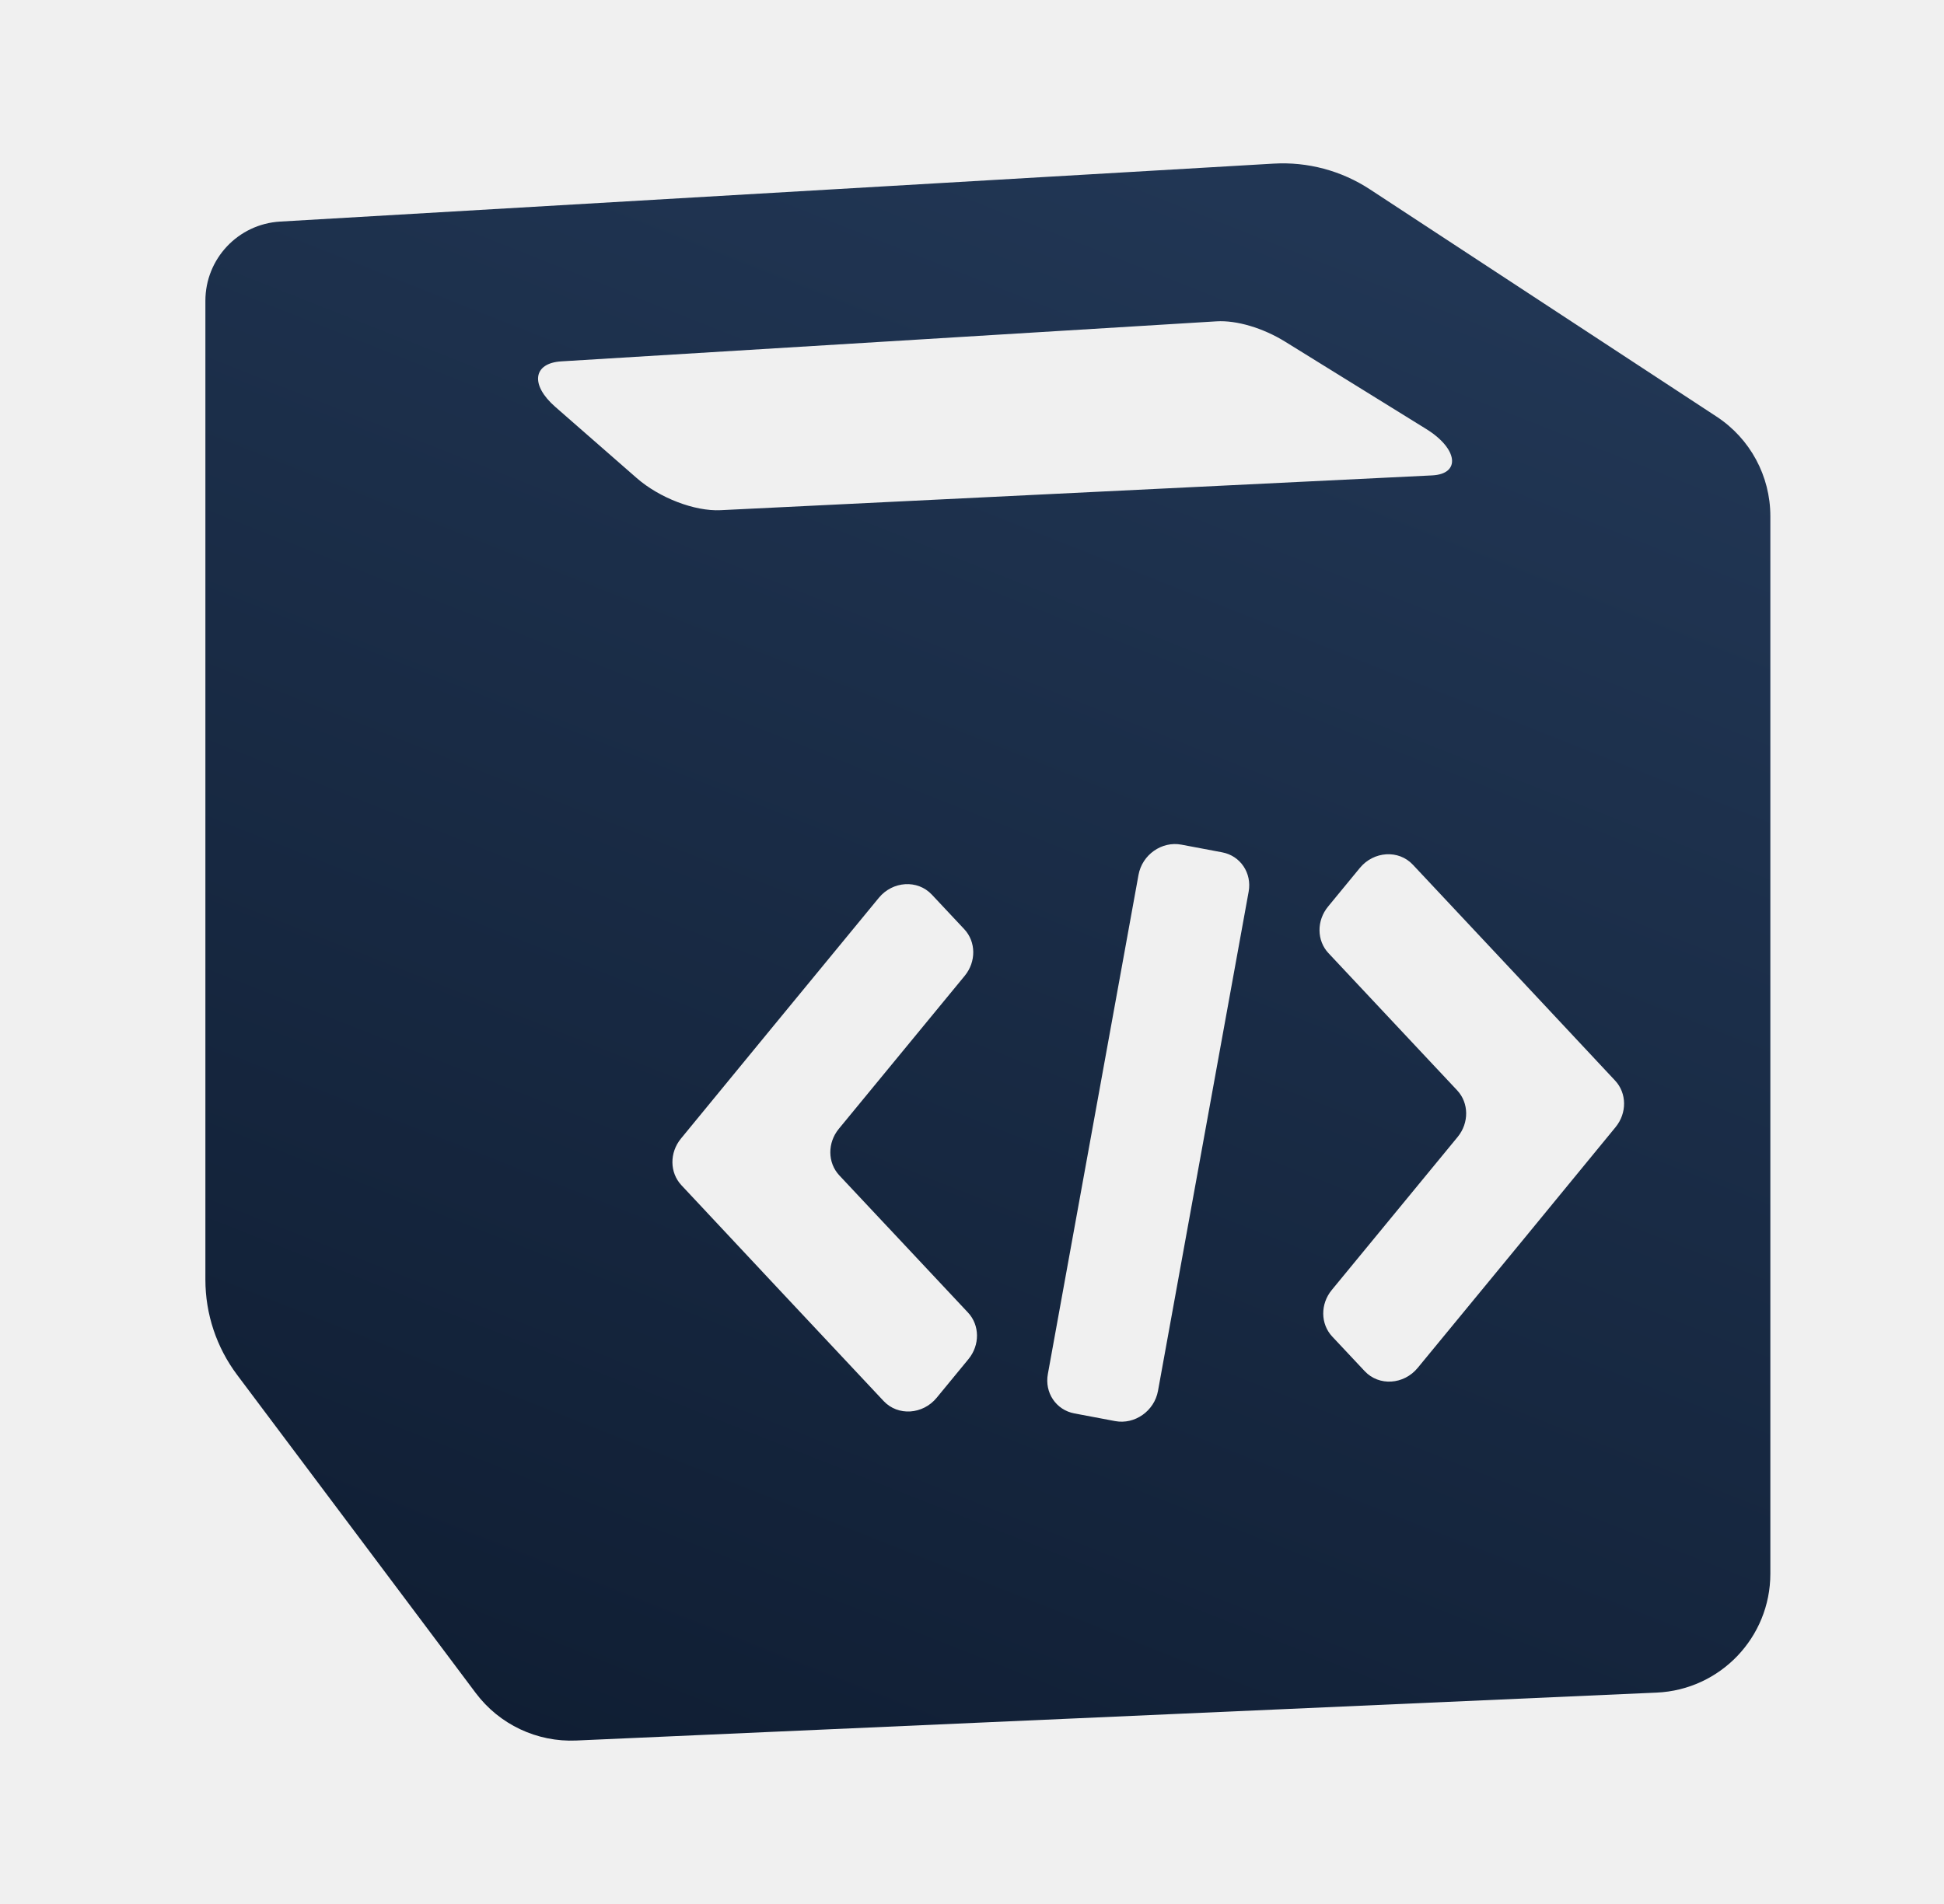
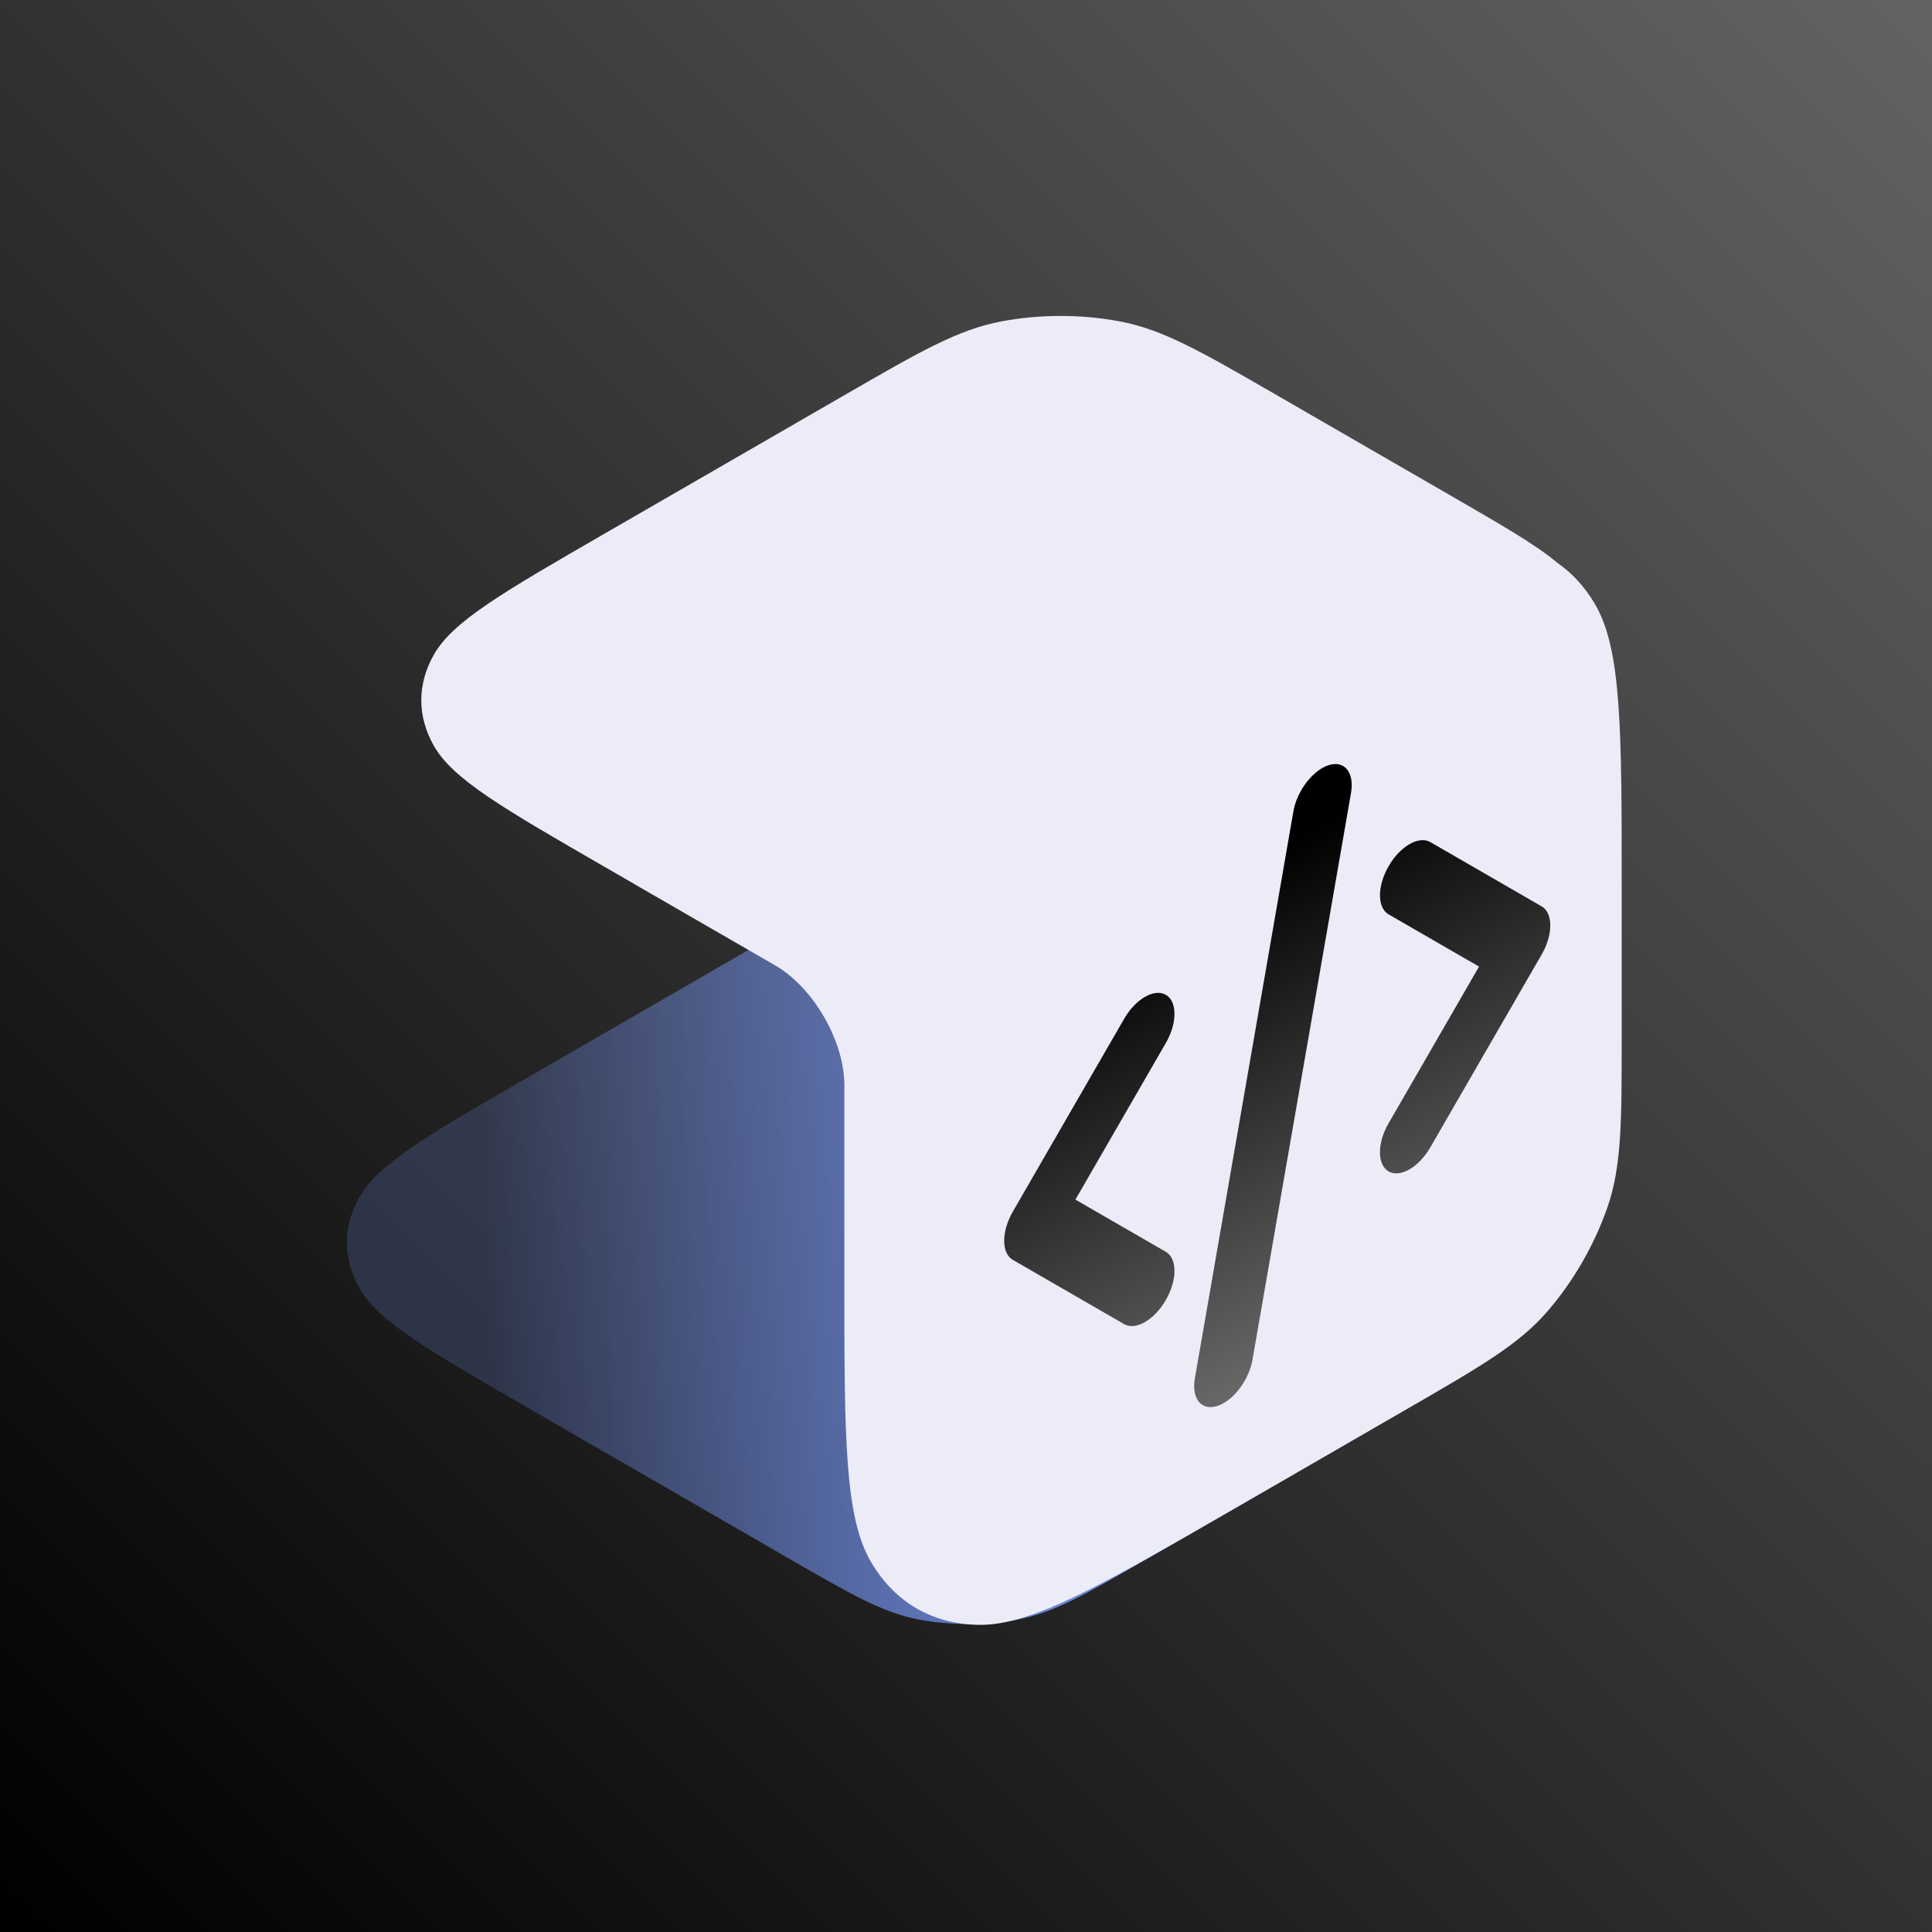
- <svg xmlns="http://www.w3.org/2000/svg" width="49" height="48" viewBox="0 0 49 48" fill="none">
-   <path fill-rule="evenodd" clip-rule="evenodd" d="M32.102 4.125C32.96 4.075 33.81 4.302 34.529 4.773L43.268 10.503C44.114 11.057 44.623 12.001 44.623 13.012V39.674C44.623 41.279 43.36 42.6 41.756 42.671L14.525 43.879C13.535 43.923 12.587 43.475 11.992 42.682L5.977 34.661C5.457 33.968 5.177 33.126 5.177 32.261L5.177 7.583C5.177 6.524 6.003 5.648 7.06 5.586L32.102 4.125ZM30.663 8.101C31.167 8.07 31.834 8.268 32.39 8.612L35.95 10.816C36.748 11.31 36.829 11.949 36.097 11.985L18.163 12.862C17.511 12.894 16.624 12.554 16.05 12.053L13.996 10.257C13.36 9.702 13.434 9.153 14.15 9.11L30.663 8.101ZM27.078 35.632C26.619 35.545 26.326 35.11 26.412 34.64L28.697 22.056C28.789 21.548 29.283 21.2 29.779 21.294L30.808 21.488C31.266 21.575 31.559 22.011 31.473 22.48L29.188 35.065C29.096 35.572 28.602 35.92 28.106 35.826L27.078 35.632ZM23.486 22.552C23.128 22.171 22.501 22.209 22.151 22.635L19.415 25.962L17.163 28.705C16.873 29.059 16.878 29.561 17.175 29.879L19.657 32.531L22.274 35.322C22.632 35.703 23.259 35.664 23.609 35.239L24.41 34.265C24.702 33.911 24.697 33.408 24.399 33.09L21.156 29.632C20.858 29.314 20.853 28.811 21.144 28.457L24.316 24.601C24.608 24.246 24.603 23.743 24.305 23.425L23.486 22.552ZM35.611 21.798L38.358 24.728L40.71 27.242C41.007 27.559 41.012 28.061 40.722 28.415L38.422 31.218L35.734 34.485C35.384 34.911 34.757 34.95 34.399 34.568L33.58 33.695C33.282 33.377 33.277 32.874 33.569 32.52L36.741 28.663C37.032 28.309 37.027 27.806 36.729 27.488L33.486 24.03C33.188 23.713 33.183 23.21 33.475 22.855L34.276 21.881C34.626 21.456 35.253 21.417 35.611 21.798Z" fill="url(#paint0_linear_2809_3660)" />
+ <svg xmlns="http://www.w3.org/2000/svg" width="78" height="78" viewBox="0 0 78 78" fill="none">
+   <g clip-path="url(#clip0_1172_18743)">
+     <rect width="78" height="78" fill="url(#paint0_linear_1172_18743)" />
+     <path d="M30.203 38.361C33.251 36.602 34.775 35.722 36.532 35.392C38.077 35.103 39.742 35.103 41.288 35.392C43.045 35.722 44.569 36.602 47.617 38.361L52.281 41.055C57.868 44.28 60.662 45.893 61.709 47.753C62.63 49.389 62.63 51.152 61.709 52.788C60.662 54.648 57.868 56.261 52.281 59.486L46.346 62.913C43.806 64.379 42.536 65.113 41.072 65.387C39.784 65.629 38.396 65.629 37.108 65.387C35.644 65.113 34.374 64.379 31.834 62.913L21.365 56.869C17.302 54.523 15.27 53.35 14.509 51.997C13.839 50.807 13.839 49.526 14.509 48.336C15.27 46.983 17.302 45.81 21.365 43.464L30.203 38.361Z" fill="url(#paint1_linear_1172_18743)" />
+     <path d="M34.112 15.942C37.16 14.182 38.684 13.303 40.441 12.973C41.986 12.683 43.651 12.683 45.197 12.973C46.954 13.303 48.478 14.182 51.526 15.942L58.536 19.99C60.646 21.208 62.026 22.004 62.865 22.716C63.464 23.128 63.976 23.684 64.385 24.374C65.472 26.21 65.472 29.436 65.472 35.888V41.828C65.472 45.347 65.472 47.106 64.879 48.793C64.357 50.276 63.525 51.718 62.501 52.912C61.337 54.269 59.813 55.149 56.765 56.908L50.052 60.784C44.464 64.01 41.671 65.623 39.536 65.6C37.659 65.579 36.133 64.698 35.177 63.082C34.089 61.246 34.089 58.02 34.089 51.568L34.089 43.812C34.089 42.032 32.839 39.867 31.297 38.976L25.662 35.723V35.721L24.367 34.973C20.303 32.627 18.272 31.454 17.511 30.102C16.841 28.912 16.841 27.63 17.511 26.44C18.272 25.087 20.303 23.915 24.367 21.568L34.112 15.942Z" fill="#EBECF7" />
+     <path d="M52.218 32.756C52.361 31.932 52.998 31.097 53.64 30.892C54.282 30.686 54.687 31.188 54.544 32.013L50.566 54.898C50.423 55.723 49.786 56.558 49.144 56.763C48.502 56.968 48.097 56.467 48.241 55.642L52.218 32.756Z" fill="url(#paint2_linear_1172_18743)" />
+     <path d="M56.062 34.97C56.527 34.164 57.282 33.729 57.747 33.998L62.24 36.592C62.599 36.799 62.681 37.365 62.486 37.983C62.429 38.166 62.347 38.353 62.24 38.538L57.747 46.32C57.282 47.126 56.527 47.562 56.062 47.293C55.596 47.025 55.596 46.154 56.062 45.348L59.713 39.024L56.062 36.916C55.597 36.648 55.597 35.776 56.062 34.97Z" fill="url(#paint3_linear_1172_18743)" />
+     <path d="M45.383 41.135C45.849 40.329 46.603 39.894 47.068 40.163C47.533 40.431 47.533 41.302 47.068 42.108L43.417 48.432L47.068 50.539C47.533 50.808 47.533 51.679 47.068 52.485C46.603 53.291 45.849 53.727 45.383 53.458L40.891 50.864C40.425 50.596 40.425 49.724 40.89 48.918L45.383 41.135Z" fill="url(#paint4_linear_1172_18743)" />
+   </g>
  <defs>
-     <linearGradient id="paint0_linear_2809_3660" x1="24.572" y1="2.186" x2="8.068" y2="43.882" gradientUnits="userSpaceOnUse">
-       <stop stop-color="#213654" />
-       <stop offset="1" stop-color="#0F1D32" />
+     <linearGradient id="paint0_linear_1172_18743" x1="78" y1="0" x2="9.29832e-06" y2="78" gradientUnits="userSpaceOnUse">
+       <stop stop-color="#636363" />
+       <stop offset="1" />
    </linearGradient>
+     <linearGradient id="paint1_linear_1172_18743" x1="49.56" y1="60.98" x2="19.8" y2="61.329" gradientUnits="userSpaceOnUse">
+       <stop stop-color="#7A9BFF" />
+       <stop offset="1" stop-color="#7A9BFF" stop-opacity="0.2" />
+     </linearGradient>
+     <linearGradient id="paint2_linear_1172_18743" x1="39.585" y1="40.877" x2="48.422" y2="56.809" gradientUnits="userSpaceOnUse">
+       <stop />
+       <stop offset="1" stop-color="#666666" />
+     </linearGradient>
+     <linearGradient id="paint3_linear_1172_18743" x1="39.585" y1="40.877" x2="48.422" y2="56.809" gradientUnits="userSpaceOnUse">
+       <stop />
+       <stop offset="1" stop-color="#666666" />
+     </linearGradient>
+     <linearGradient id="paint4_linear_1172_18743" x1="39.585" y1="40.877" x2="48.422" y2="56.809" gradientUnits="userSpaceOnUse">
+       <stop />
+       <stop offset="1" stop-color="#666666" />
+     </linearGradient>
+     <clipPath id="clip0_1172_18743">
+       <rect width="78" height="78" fill="white" />
+     </clipPath>
  </defs>
</svg>
